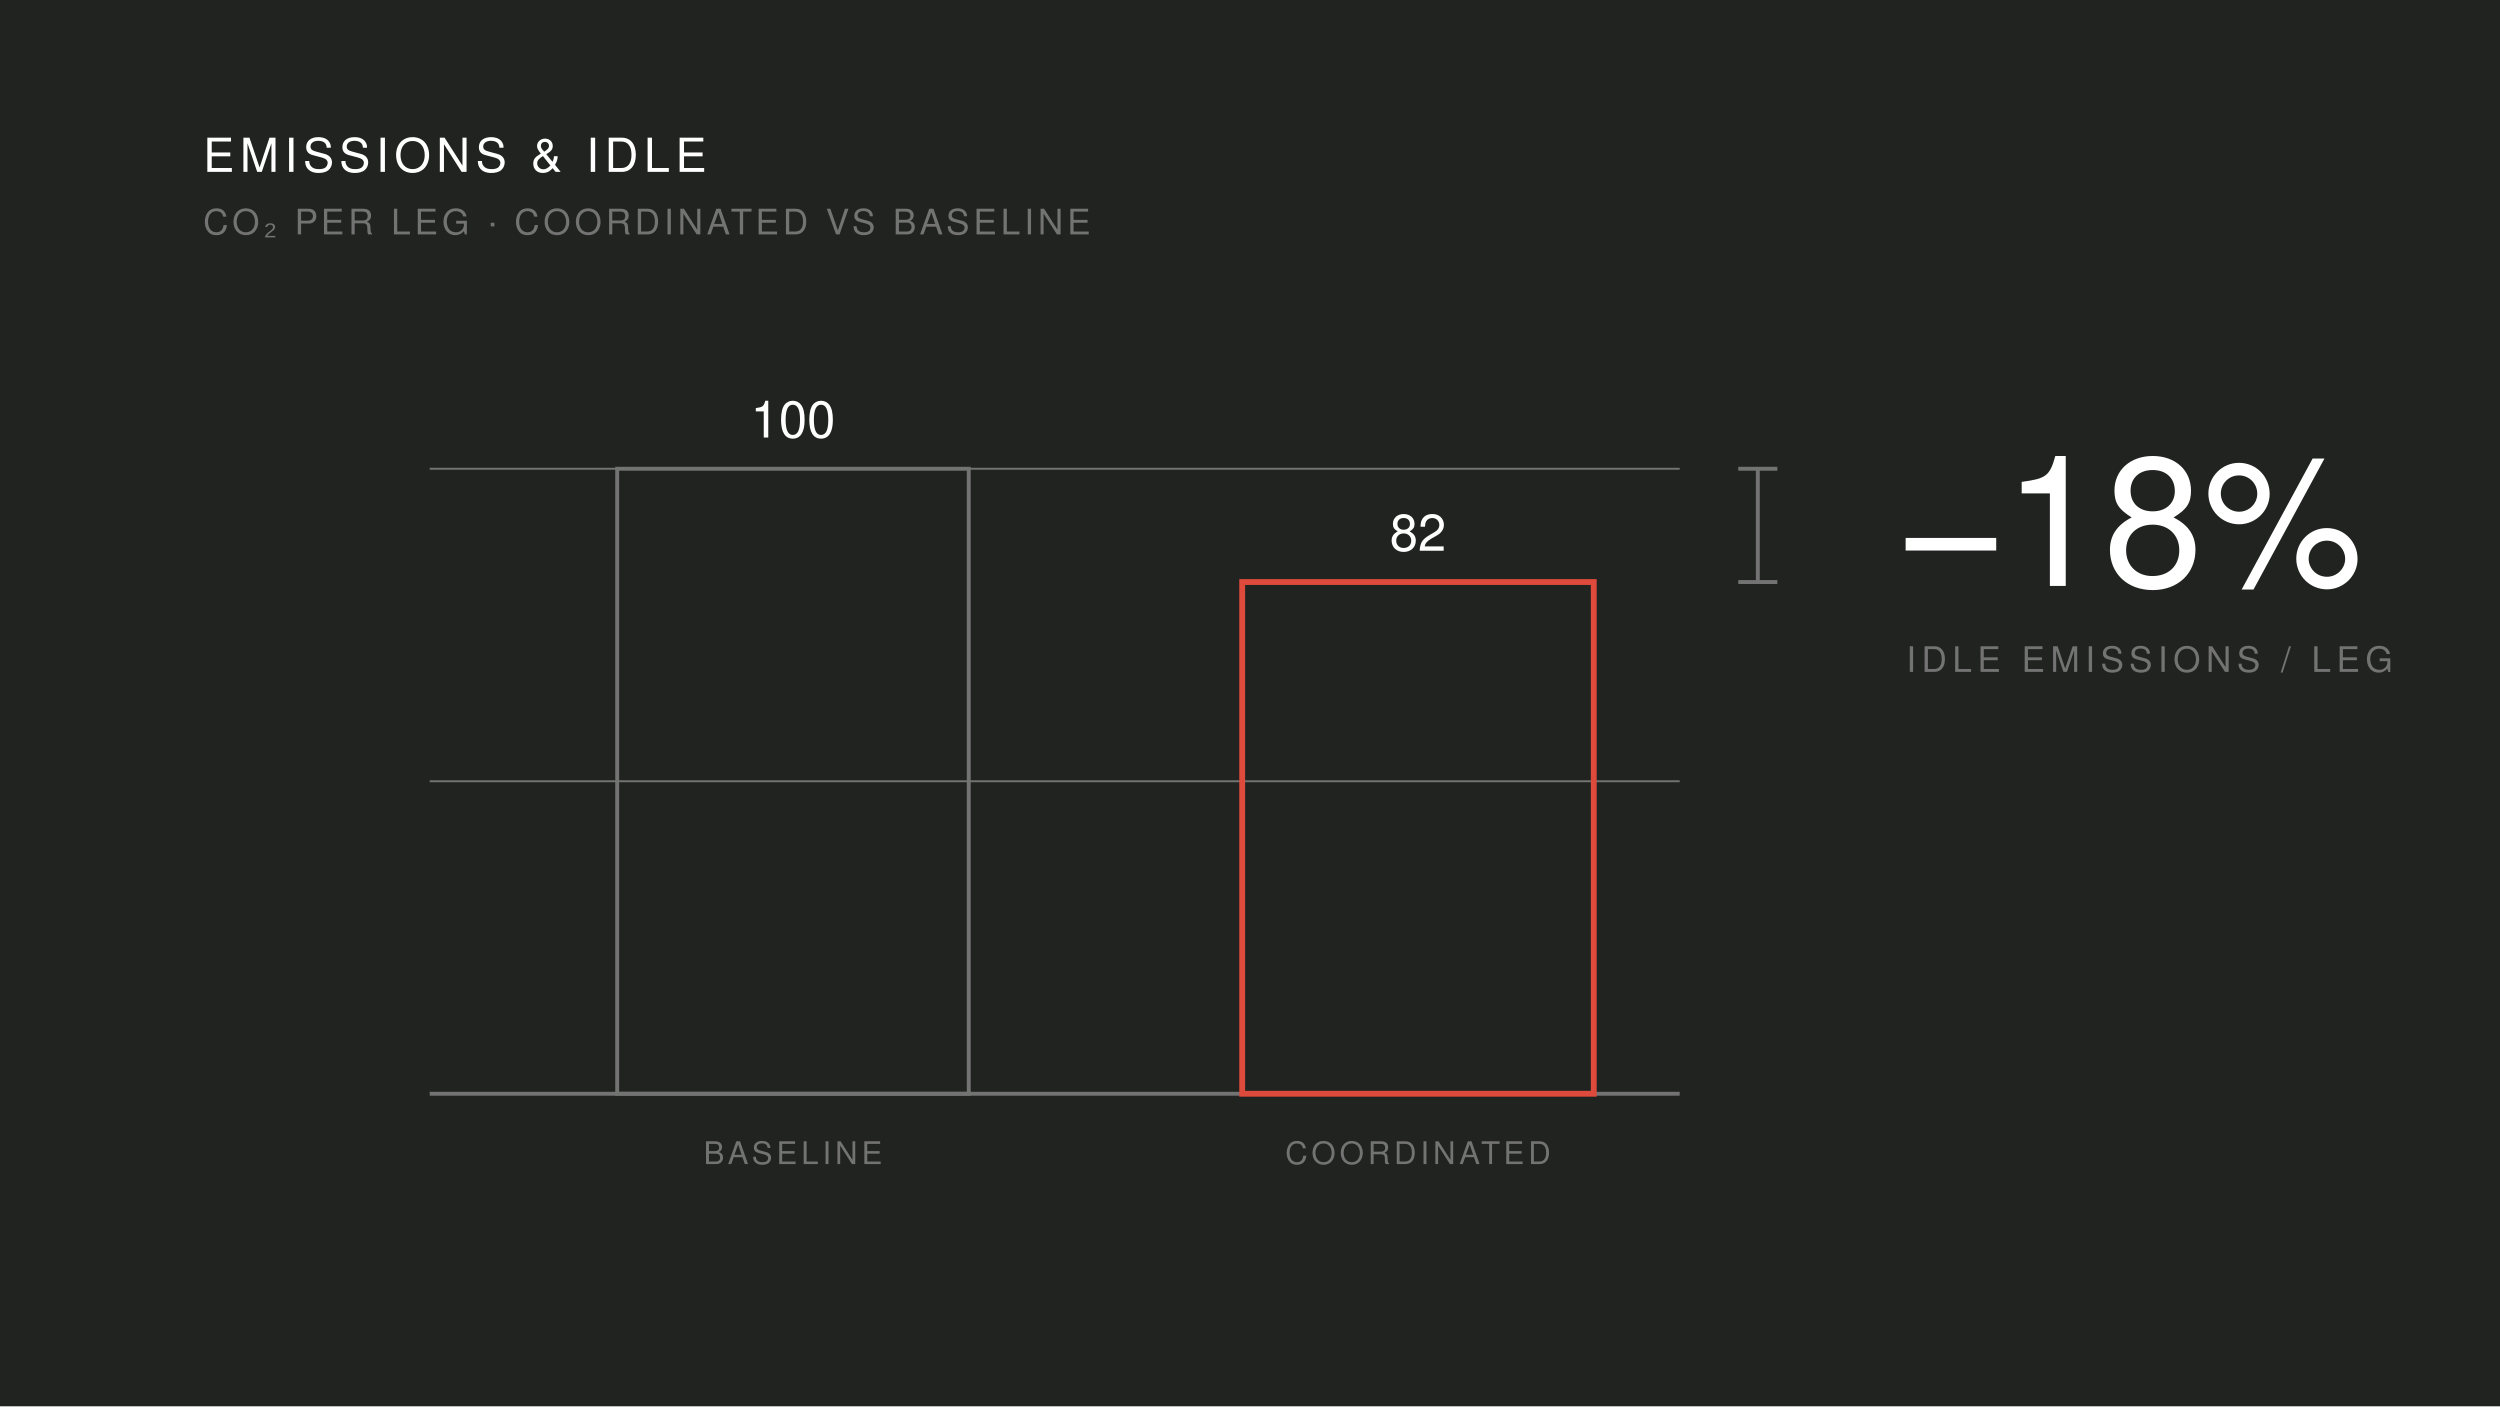
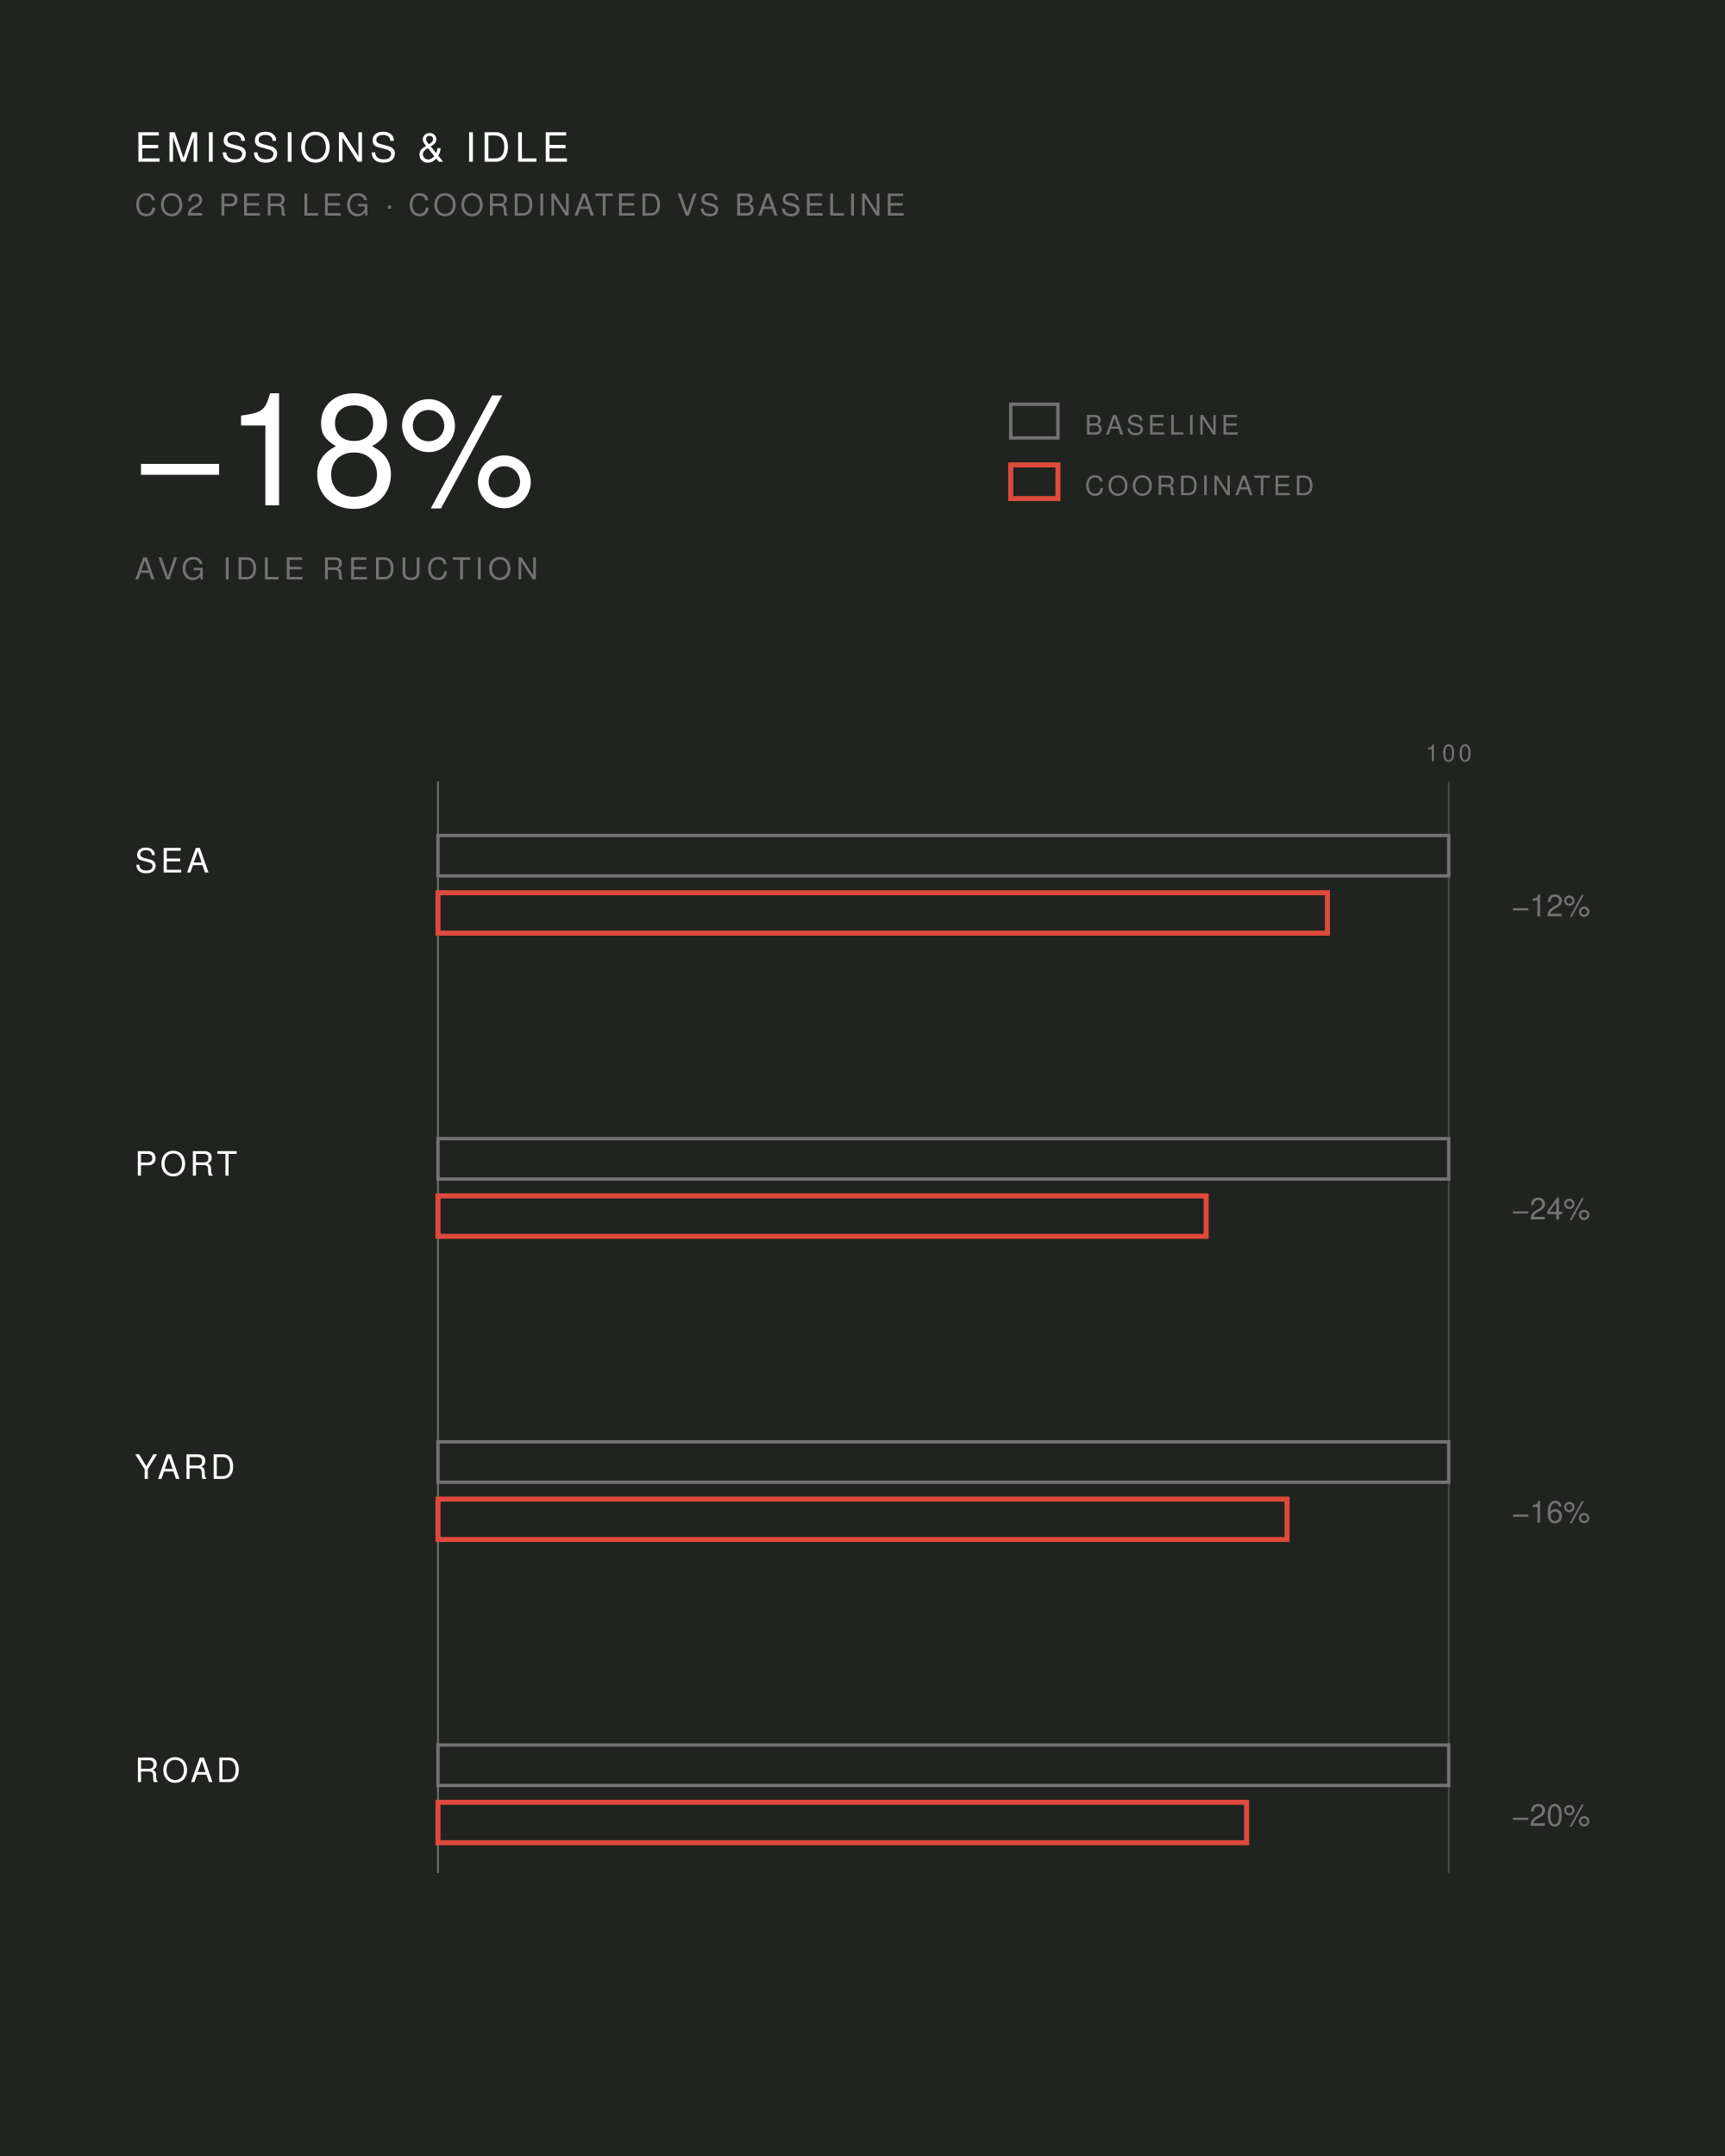
- <svg xmlns="http://www.w3.org/2000/svg" viewBox="0 0 640 360">
-   <rect x="0" y="0" width="640" height="360" fill="#20231F" />
+ <svg xmlns="http://www.w3.org/2000/svg" viewBox="0 0 512 640">
+   <rect x="0" y="0" width="512" height="640" fill="#20231F" />
  <g fill="none" stroke-linecap="butt" stroke-linejoin="miter">
-     <line x1="110" y1="120" x2="430" y2="120" stroke="#737373" stroke-width="0.5" />
-     <line x1="110" y1="200" x2="430" y2="200" stroke="#737373" stroke-width="0.5" />
-     <line x1="110" y1="280" x2="430" y2="280" stroke="#737373" stroke-width="1" />
-     <rect x="158" y="120" width="90" height="160" stroke="#737373" stroke-width="1" />
-     <rect x="318" y="149" width="90" height="131" stroke="#DE4A3B" stroke-width="1.5" />
-     <line x1="450" y1="120" x2="450" y2="149" stroke="#737373" stroke-width="1" />
-     <line x1="445" y1="120" x2="455" y2="120" stroke="#737373" stroke-width="1" />
-     <line x1="445" y1="149" x2="455" y2="149" stroke="#737373" stroke-width="1" />
+     <line x1="130" y1="232" x2="130" y2="556" stroke="#737373" stroke-width="0.5" />
+     <line x1="430" y1="232" x2="430" y2="556" stroke="#737373" stroke-width="0.5" opacity="0.5" />
+     <rect x="300" y="120" width="14" height="10" stroke="#737373" stroke-width="1" />
+     <rect x="300" y="138" width="14" height="10" stroke="#DE4A3B" stroke-width="1.5" />
+     <rect x="130" y="248" width="300" height="12" stroke="#737373" stroke-width="1" />
+     <rect x="130" y="265" width="264" height="12" stroke="#DE4A3B" stroke-width="1.5" />
+     <rect x="130" y="338" width="300" height="12" stroke="#737373" stroke-width="1" />
+     <rect x="130" y="355" width="228" height="12" stroke="#DE4A3B" stroke-width="1.5" />
+     <rect x="130" y="428" width="300" height="12" stroke="#737373" stroke-width="1" />
+     <rect x="130" y="445" width="252" height="12" stroke="#DE4A3B" stroke-width="1.5" />
+     <rect x="130" y="518" width="300" height="12" stroke="#737373" stroke-width="1" />
+     <rect x="130" y="535" width="240" height="12" stroke="#DE4A3B" stroke-width="1.5" />
  </g>
  <g font-family="Helvetica, Arial, sans-serif">
-     <text x="52" y="44" fill="#FFFFFF" font-size="12" letter-spacing="1.4">EMISSIONS &amp; IDLE</text>
-     <text x="52" y="60" fill="#737373" font-size="9" letter-spacing="1">CO₂ PER LEG · COORDINATED VS BASELINE</text>
-     <text x="203" y="112" fill="#FFFFFF" font-size="13" text-anchor="middle">100</text>
-     <text x="363" y="141" fill="#FFFFFF" font-size="13" text-anchor="middle">82</text>
-     <text x="203" y="298" fill="#737373" font-size="8" letter-spacing="1" text-anchor="middle">BASELINE</text>
-     <text x="363" y="298" fill="#737373" font-size="8" letter-spacing="1" text-anchor="middle">COORDINATED</text>
-     <text x="486" y="150" fill="#FFFFFF" font-size="46">−18%</text>
-     <text x="488" y="172" fill="#737373" font-size="9" letter-spacing="1.4">IDLE EMISSIONS / LEG</text>
+     <text x="40" y="48" fill="#FFFFFF" font-size="12" letter-spacing="1.4">EMISSIONS &amp; IDLE</text>
+     <text x="40" y="64" fill="#737373" font-size="9" letter-spacing="1">CO2 PER LEG · COORDINATED VS BASELINE</text>
+     <text x="40" y="150" fill="#FFFFFF" font-size="46">−18%</text>
+     <text x="40" y="172" fill="#737373" font-size="9" letter-spacing="1.4">AVG IDLE REDUCTION</text>
+     <text x="322" y="129" fill="#737373" font-size="8" letter-spacing="1">BASELINE</text>
+     <text x="322" y="147" fill="#737373" font-size="8" letter-spacing="1">COORDINATED</text>
+     <text x="40" y="259" fill="#FFFFFF" font-size="10" letter-spacing="1">SEA</text>
+     <text x="40" y="349" fill="#FFFFFF" font-size="10" letter-spacing="1">PORT</text>
+     <text x="40" y="439" fill="#FFFFFF" font-size="10" letter-spacing="1">YARD</text>
+     <text x="40" y="529" fill="#FFFFFF" font-size="10" letter-spacing="1">ROAD</text>
+     <text x="472" y="272" fill="#737373" font-size="9" text-anchor="end">−12%</text>
+     <text x="472" y="362" fill="#737373" font-size="9" text-anchor="end">−24%</text>
+     <text x="472" y="452" fill="#737373" font-size="9" text-anchor="end">−16%</text>
+     <text x="472" y="542" fill="#737373" font-size="9" text-anchor="end">−20%</text>
+     <text x="430" y="226" fill="#737373" font-size="7" letter-spacing="1" text-anchor="middle">100</text>
  </g>
</svg>
